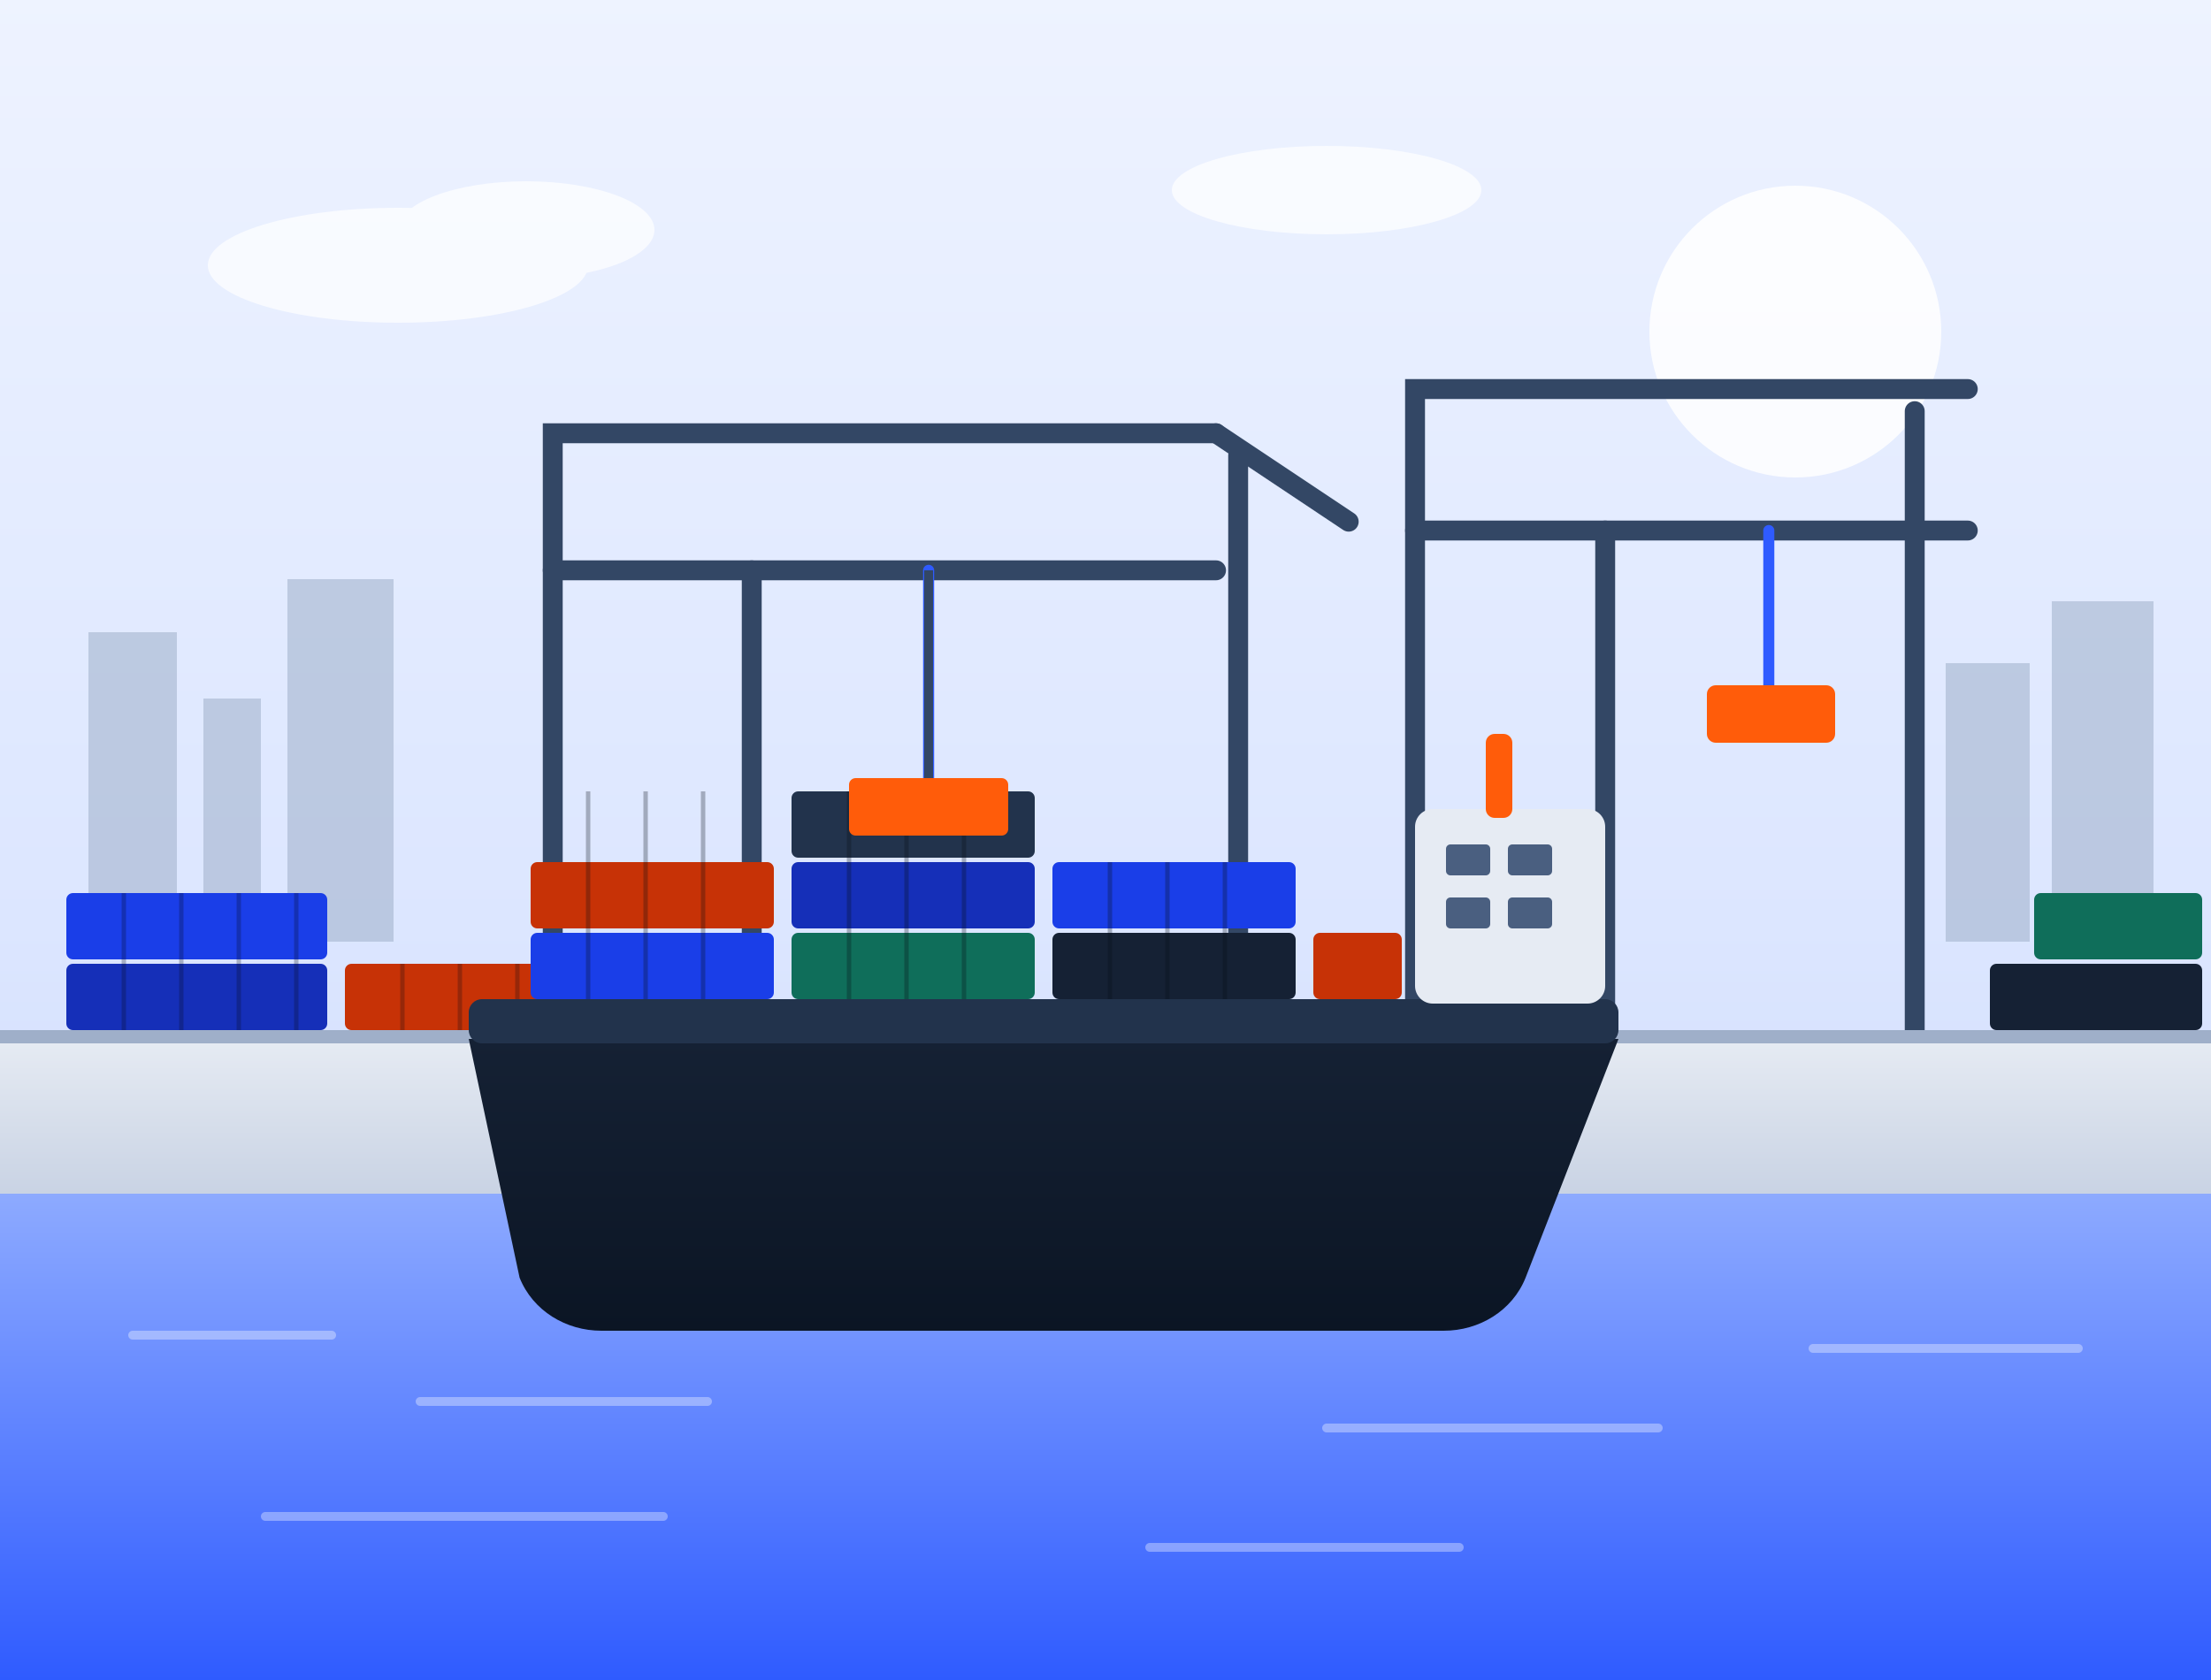
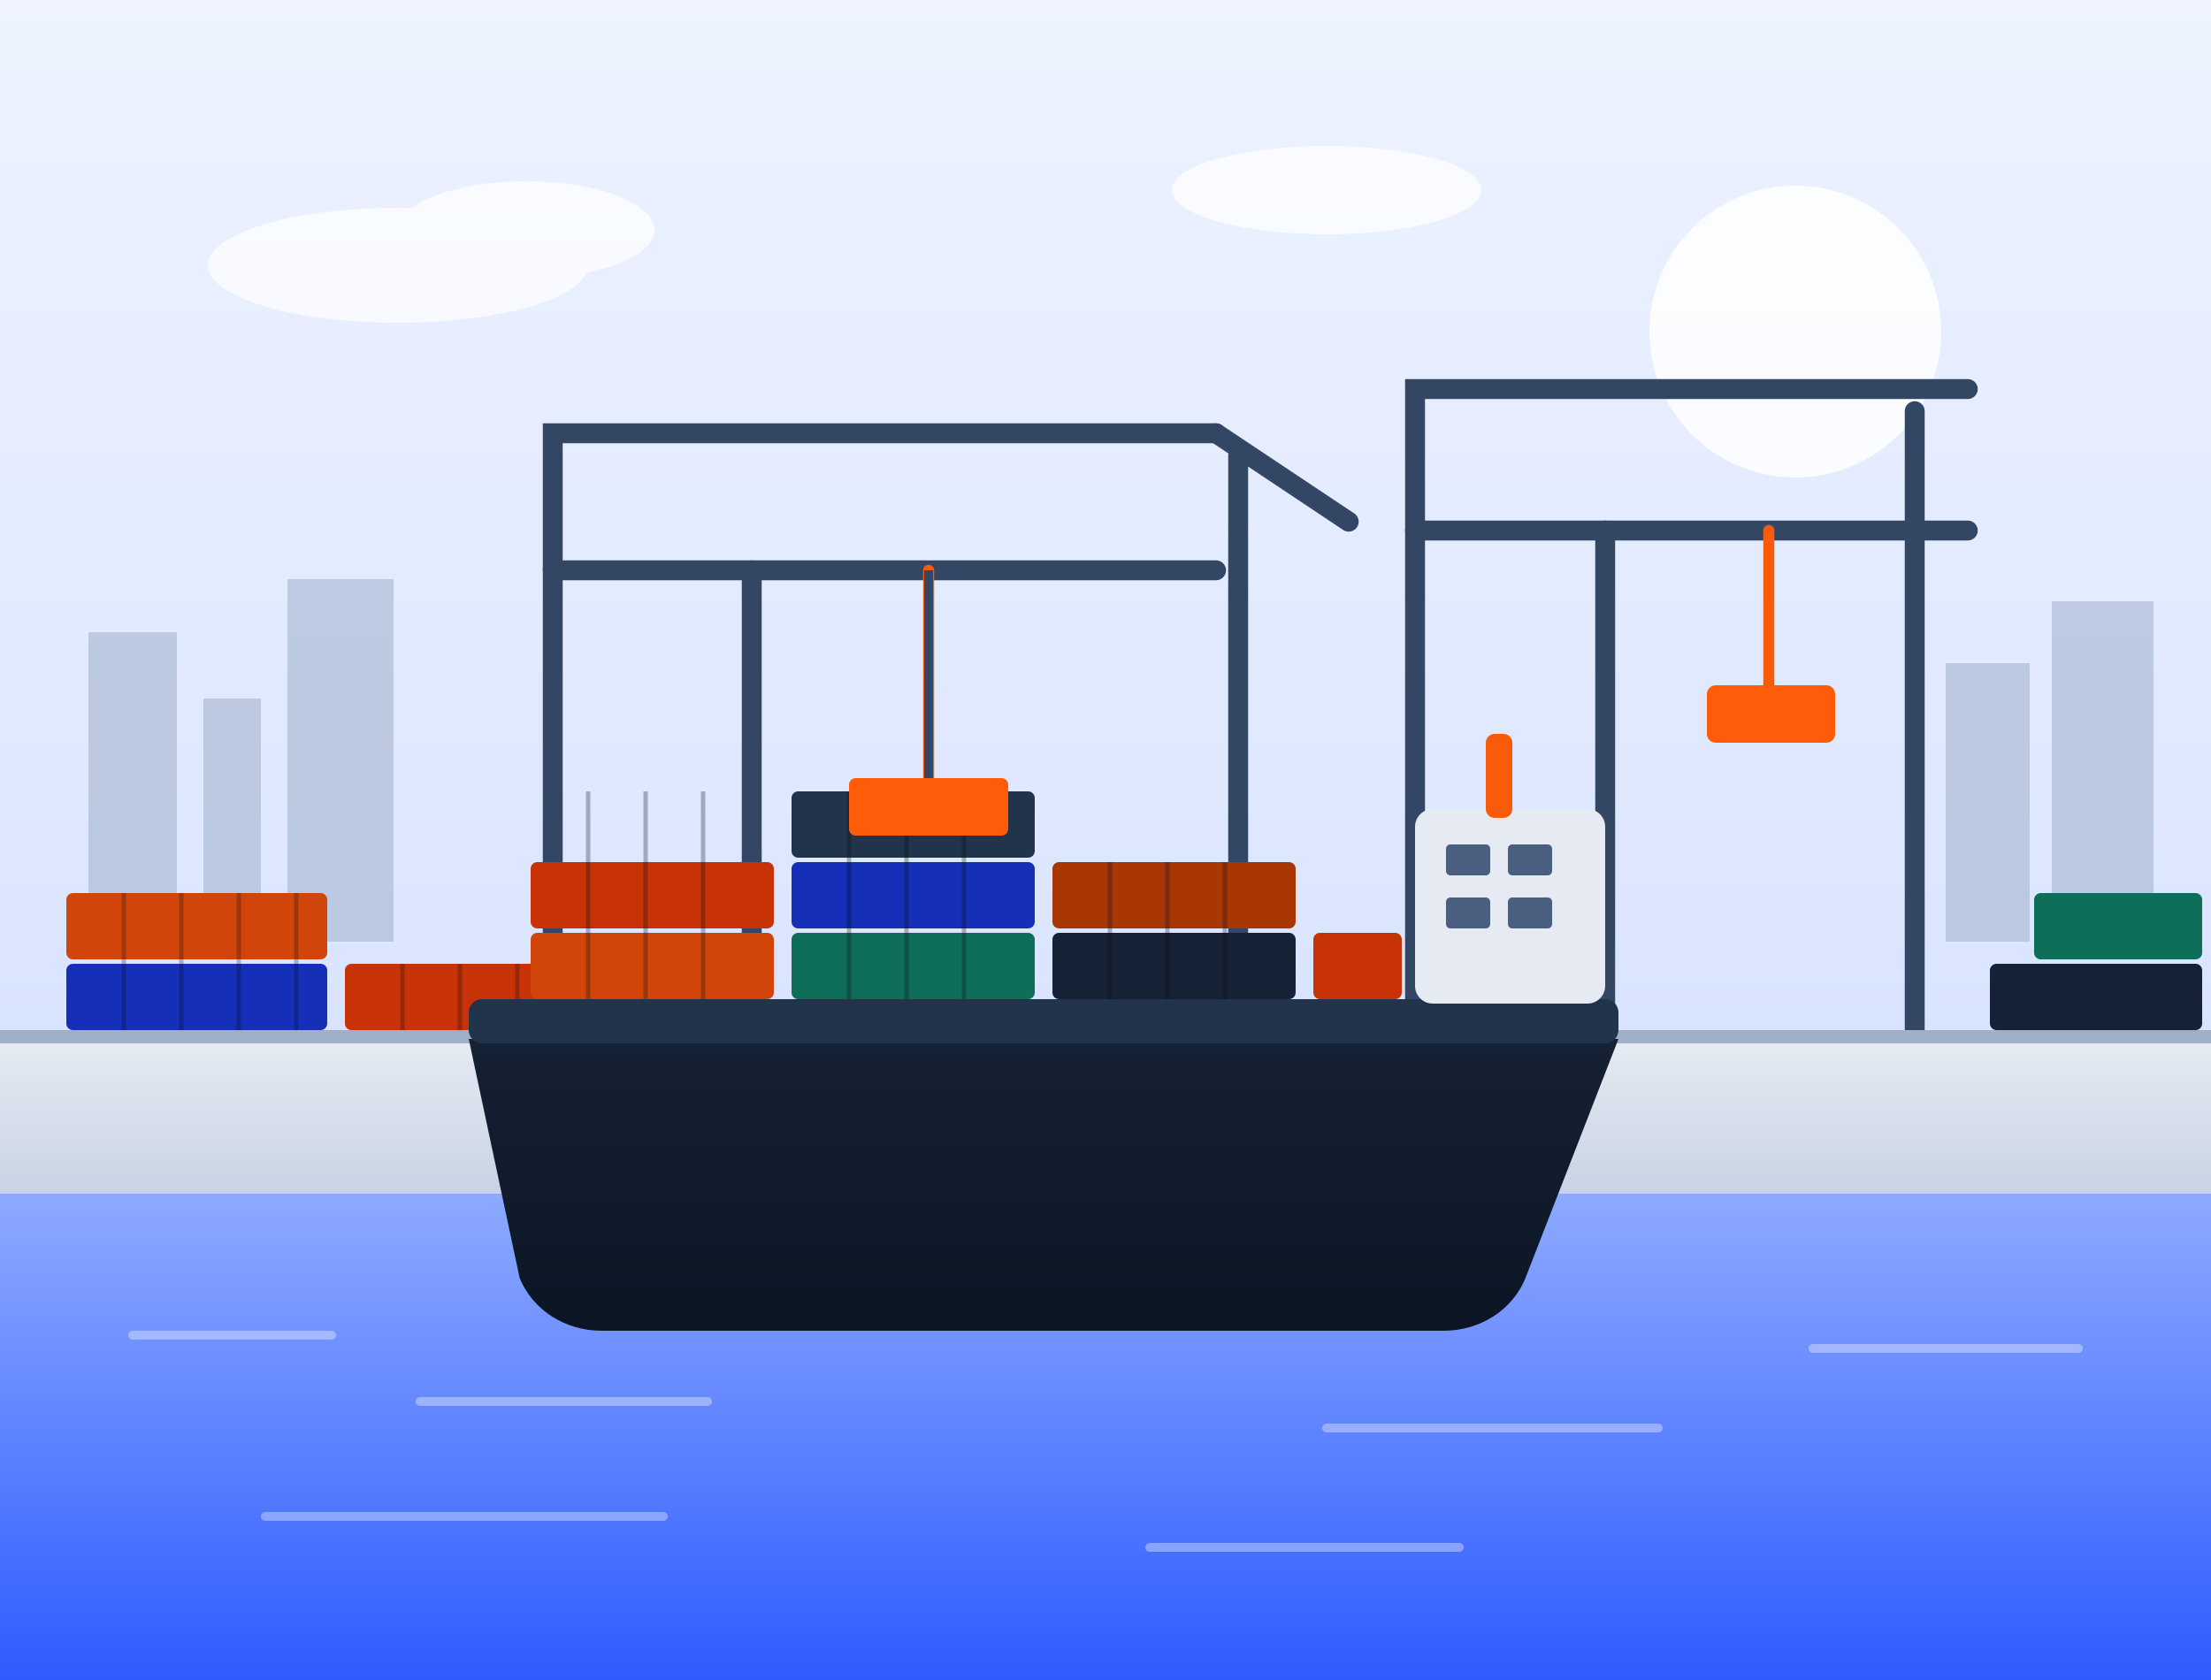
<svg xmlns="http://www.w3.org/2000/svg" viewBox="0 0 1000 760" width="1000" height="760" role="img" aria-label="Illustration of a container ship being loaded by gantry cranes at a FreightBridge port terminal">
  <defs>
    <linearGradient id="pSky" x1="0" y1="0" x2="0" y2="1">
      <stop offset="0%" stop-color="#EEF3FF" />
      <stop offset="55%" stop-color="#DCE6FF" />
      <stop offset="100%" stop-color="#C3D2F7" />
    </linearGradient>
    <linearGradient id="pWater" x1="0" y1="0" x2="0" y2="1">
      <stop offset="0%" stop-color="#8DAAFF" />
      <stop offset="100%" stop-color="#2F5BFF" />
    </linearGradient>
    <linearGradient id="pHull" x1="0" y1="0" x2="0" y2="1">
      <stop offset="0%" stop-color="#152134" />
      <stop offset="100%" stop-color="#0B1524" />
    </linearGradient>
    <linearGradient id="pQuay" x1="0" y1="0" x2="0" y2="1">
      <stop offset="0%" stop-color="#E6EBF3" />
      <stop offset="100%" stop-color="#C9D3E4" />
    </linearGradient>
  </defs>
  <rect width="1000" height="760" fill="url(#pSky)" />
  <circle cx="812" cy="150" r="66" fill="#FFFFFF" opacity="0.85" />
  <g fill="#FFFFFF" opacity="0.7">
    <ellipse cx="180" cy="120" rx="86" ry="26" />
    <ellipse cx="238" cy="104" rx="58" ry="22" />
    <ellipse cx="600" cy="86" rx="70" ry="20" />
  </g>
  <g fill="#9FAFC9" opacity="0.55">
    <rect x="40" y="286" width="40" height="140" />
    <rect x="92" y="316" width="26" height="110" />
    <rect x="130" y="262" width="48" height="164" />
    <rect x="880" y="300" width="38" height="126" />
    <rect x="928" y="272" width="46" height="154" />
  </g>
  <g stroke="#334765" stroke-width="9" fill="none" stroke-linecap="round">
    <path d="M250 470V196h300" />
    <path d="M250 258h300" />
    <path d="M340 470V258" />
    <path d="M550 196l60 40" />
    <path d="M560 470V206" />
    <path d="M640 470V176h250" />
    <path d="M640 240h250" />
    <path d="M726 470V240" />
    <path d="M866 470V186" />
  </g>
-   <g stroke="#2F5BFF" stroke-width="5" stroke-linecap="round">
+   <g stroke="#FA5B0A" stroke-width="5" stroke-linecap="round">
    <path d="M420 258v96" />
    <path d="M800 240v72" />
  </g>
  <g fill="#FF5C0A">
    <rect x="392" y="352" width="58" height="26" rx="4" />
    <rect x="772" y="310" width="58" height="26" rx="4" />
  </g>
  <rect y="470" width="1000" height="70" fill="url(#pQuay)" />
  <rect y="466" width="1000" height="6" fill="#9FAFC9" />
  <g>
-     <rect x="30" y="404" width="118" height="30" rx="3" fill="#1A3EE8" />
+     <rect x="30" y="404" width="118" height="30" rx="3" fill="#D1450A" />
    <rect x="30" y="436" width="118" height="30" rx="3" fill="#152FB8" />
    <rect x="156" y="436" width="118" height="30" rx="3" fill="#C73206" />
    <rect x="920" y="404" width="76" height="30" rx="3" fill="#0F6E5A" />
    <rect x="900" y="436" width="96" height="30" rx="3" fill="#152134" />
    <g stroke="#050B15" stroke-opacity="0.25" stroke-width="2">
      <path d="M56 404v62M82 404v62M108 404v62M134 404v62" />
      <path d="M182 436v30M208 436v30M234 436v30M260 436v30" />
    </g>
  </g>
  <rect y="540" width="1000" height="220" fill="url(#pWater)" />
  <g stroke="#FFFFFF" stroke-opacity="0.35" stroke-width="4" stroke-linecap="round">
    <path d="M60 604h90M190 634h130M420 596h100M600 646h150M820 610h120M120 686h180M520 700h140" />
  </g>
  <g>
    <path d="M212 470h520l-42 108c-6 15-21 24-37 24H272c-16 0-31-9-37-24z" fill="url(#pHull)" />
    <rect x="212" y="452" width="520" height="20" rx="6" fill="#22334C" />
    <rect x="640" y="366" width="86" height="88" rx="8" fill="#E6EBF3" />
    <g fill="#4A5F80">
      <rect x="654" y="382" width="20" height="14" rx="2" />
      <rect x="682" y="382" width="20" height="14" rx="2" />
      <rect x="654" y="406" width="20" height="14" rx="2" />
      <rect x="682" y="406" width="20" height="14" rx="2" />
    </g>
-     <rect x="672" y="332" width="12" height="38" rx="4" fill="#FF5C0A" />
+     <rect x="672" y="332" width="12" height="38" rx="4" fill="#FA5B0A" />
    <g>
-       <rect x="240" y="422" width="110" height="30" rx="3" fill="#1A3EE8" />
+       <rect x="240" y="422" width="110" height="30" rx="3" fill="#D1450A" />
      <rect x="240" y="390" width="110" height="30" rx="3" fill="#C73206" />
      <rect x="358" y="422" width="110" height="30" rx="3" fill="#0F6E5A" />
      <rect x="358" y="390" width="110" height="30" rx="3" fill="#152FB8" />
      <rect x="358" y="358" width="110" height="30" rx="3" fill="#22334C" />
      <rect x="476" y="422" width="110" height="30" rx="3" fill="#152134" />
-       <rect x="476" y="390" width="110" height="30" rx="3" fill="#1A3EE8" />
+       <rect x="476" y="390" width="110" height="30" rx="3" fill="#A93706" />
      <rect x="594" y="422" width="40" height="30" rx="3" fill="#C73206" />
      <g stroke="#050B15" stroke-opacity="0.28" stroke-width="2">
        <path d="M266 358v94M292 358v94M318 358v94M384 358v94M410 358v94M436 358v94M502 390v62M528 390v62M554 390v62" />
      </g>
    </g>
  </g>
  <g>
    <path d="M420 354v-96" stroke="#334765" stroke-width="4" />
    <rect x="384" y="352" width="72" height="26" rx="3" fill="#FF5C0A" />
  </g>
</svg>
